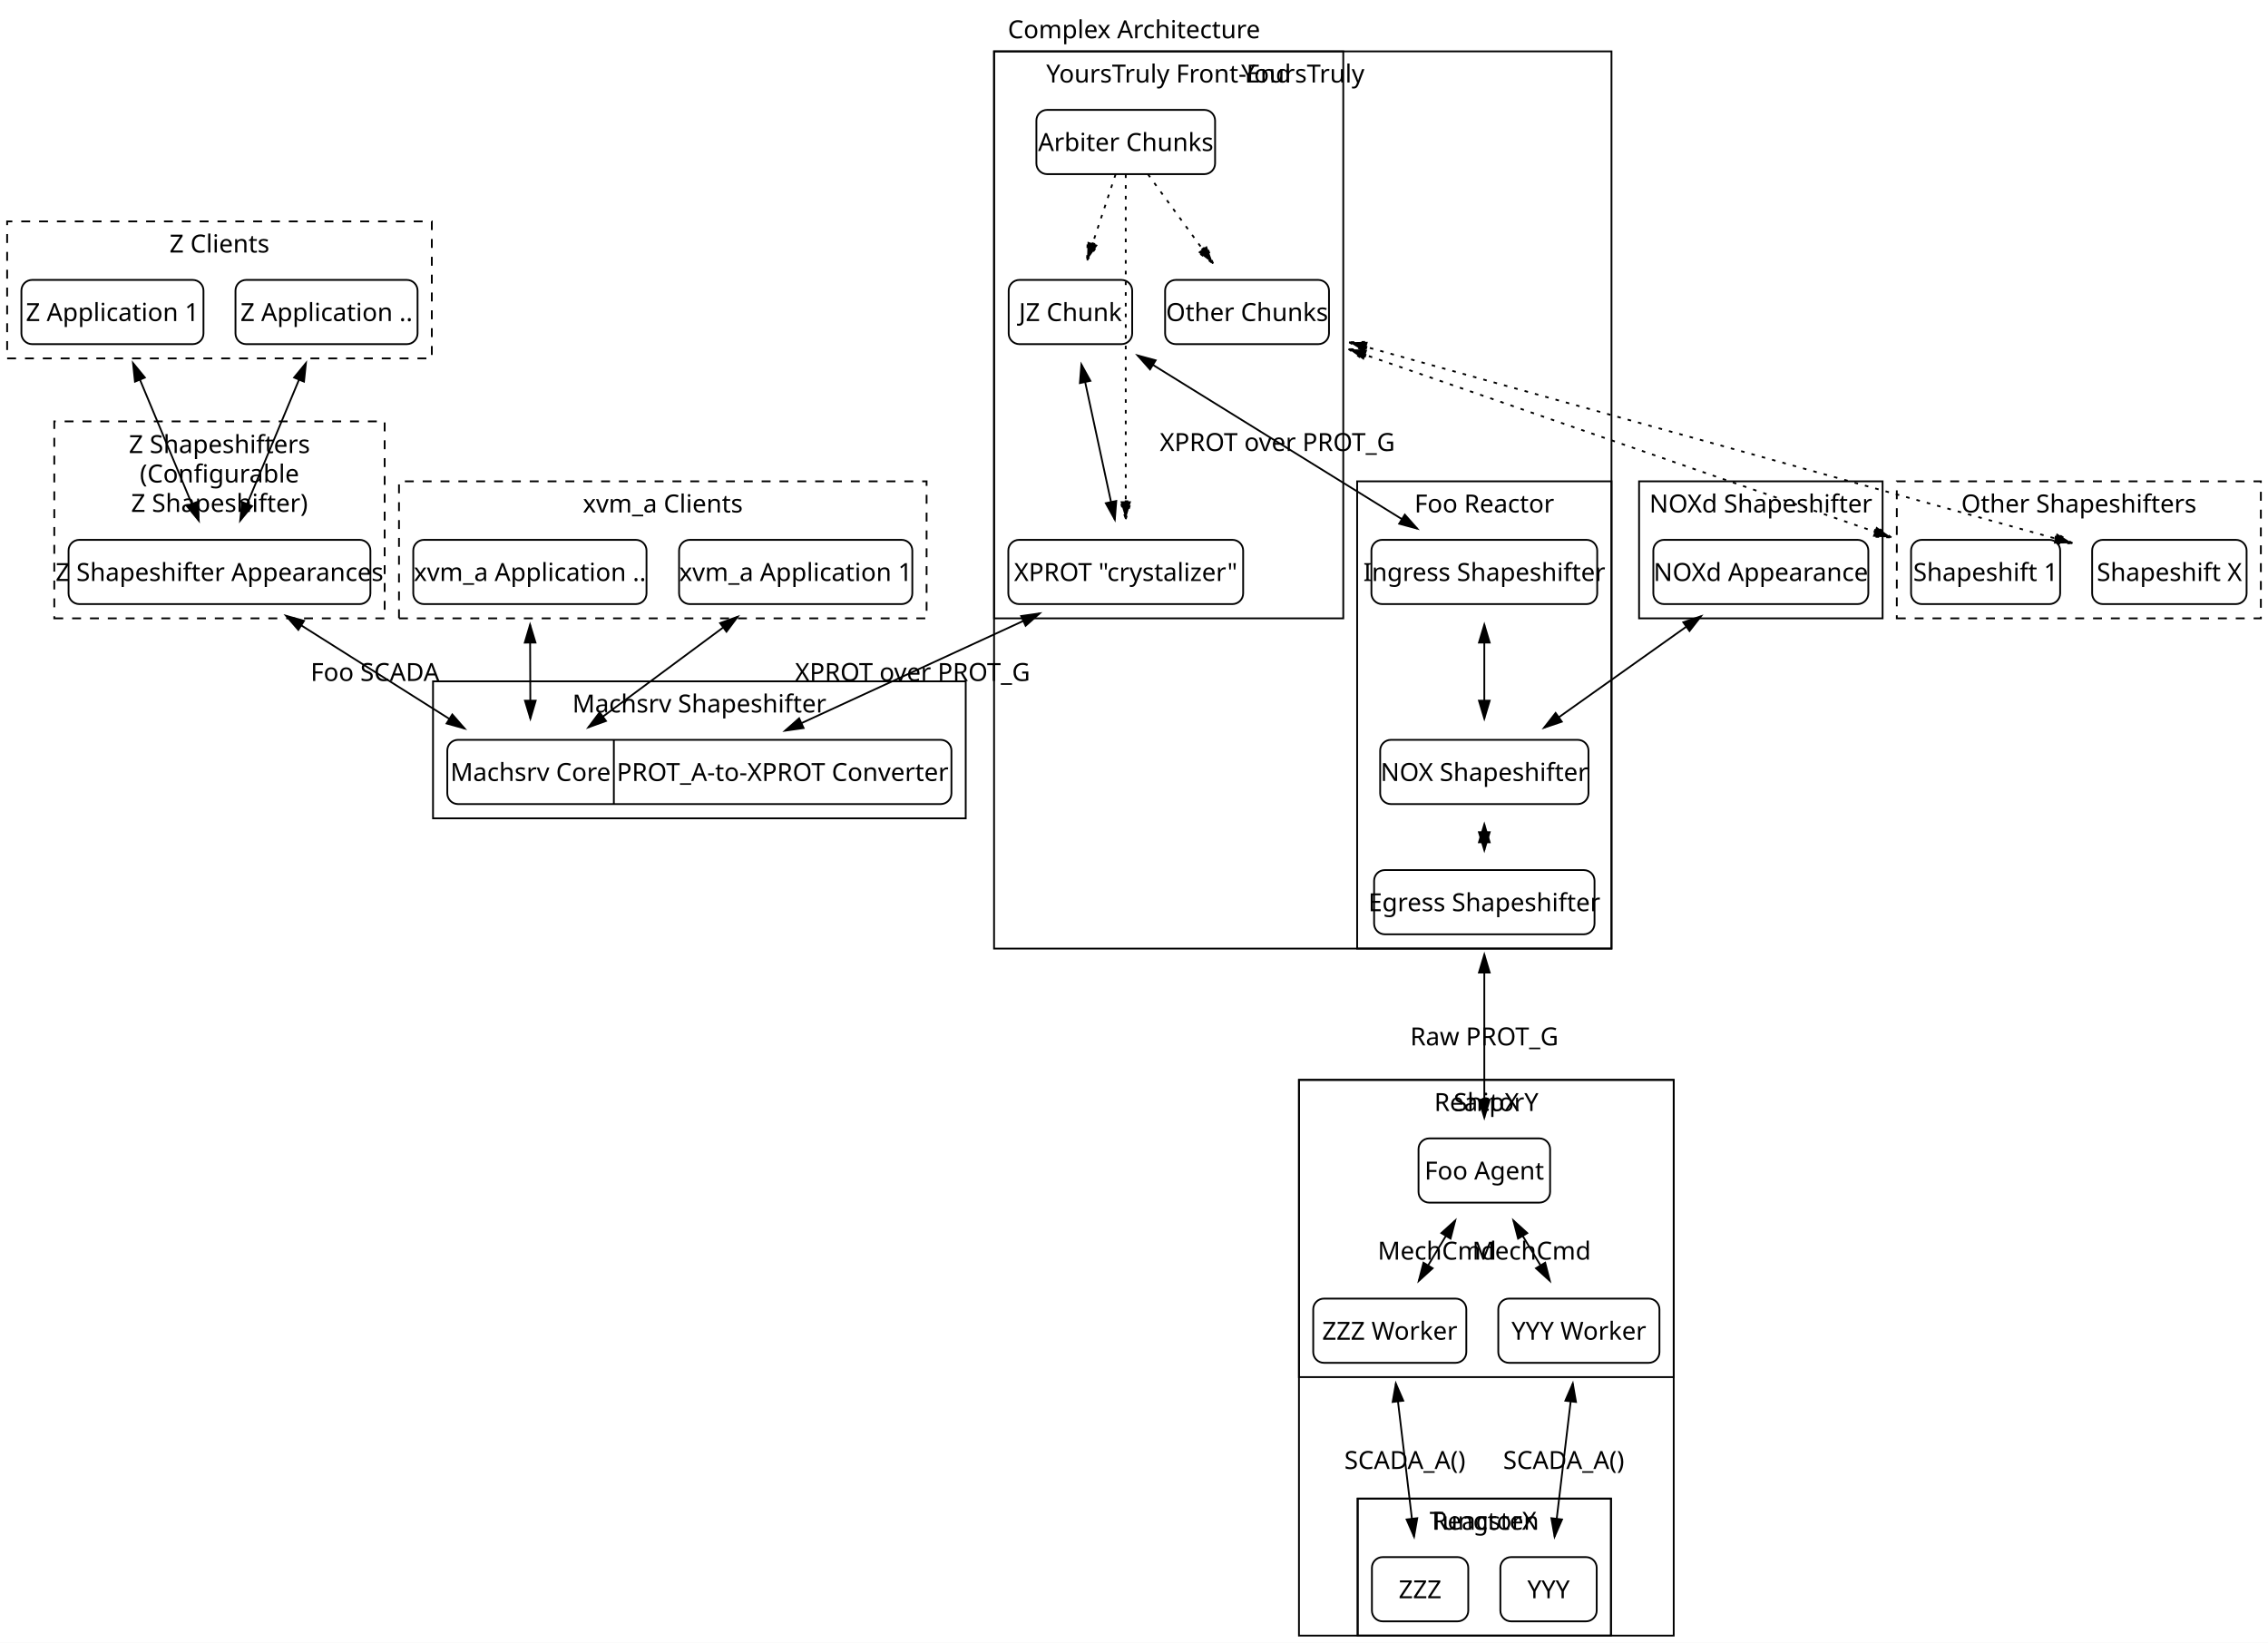
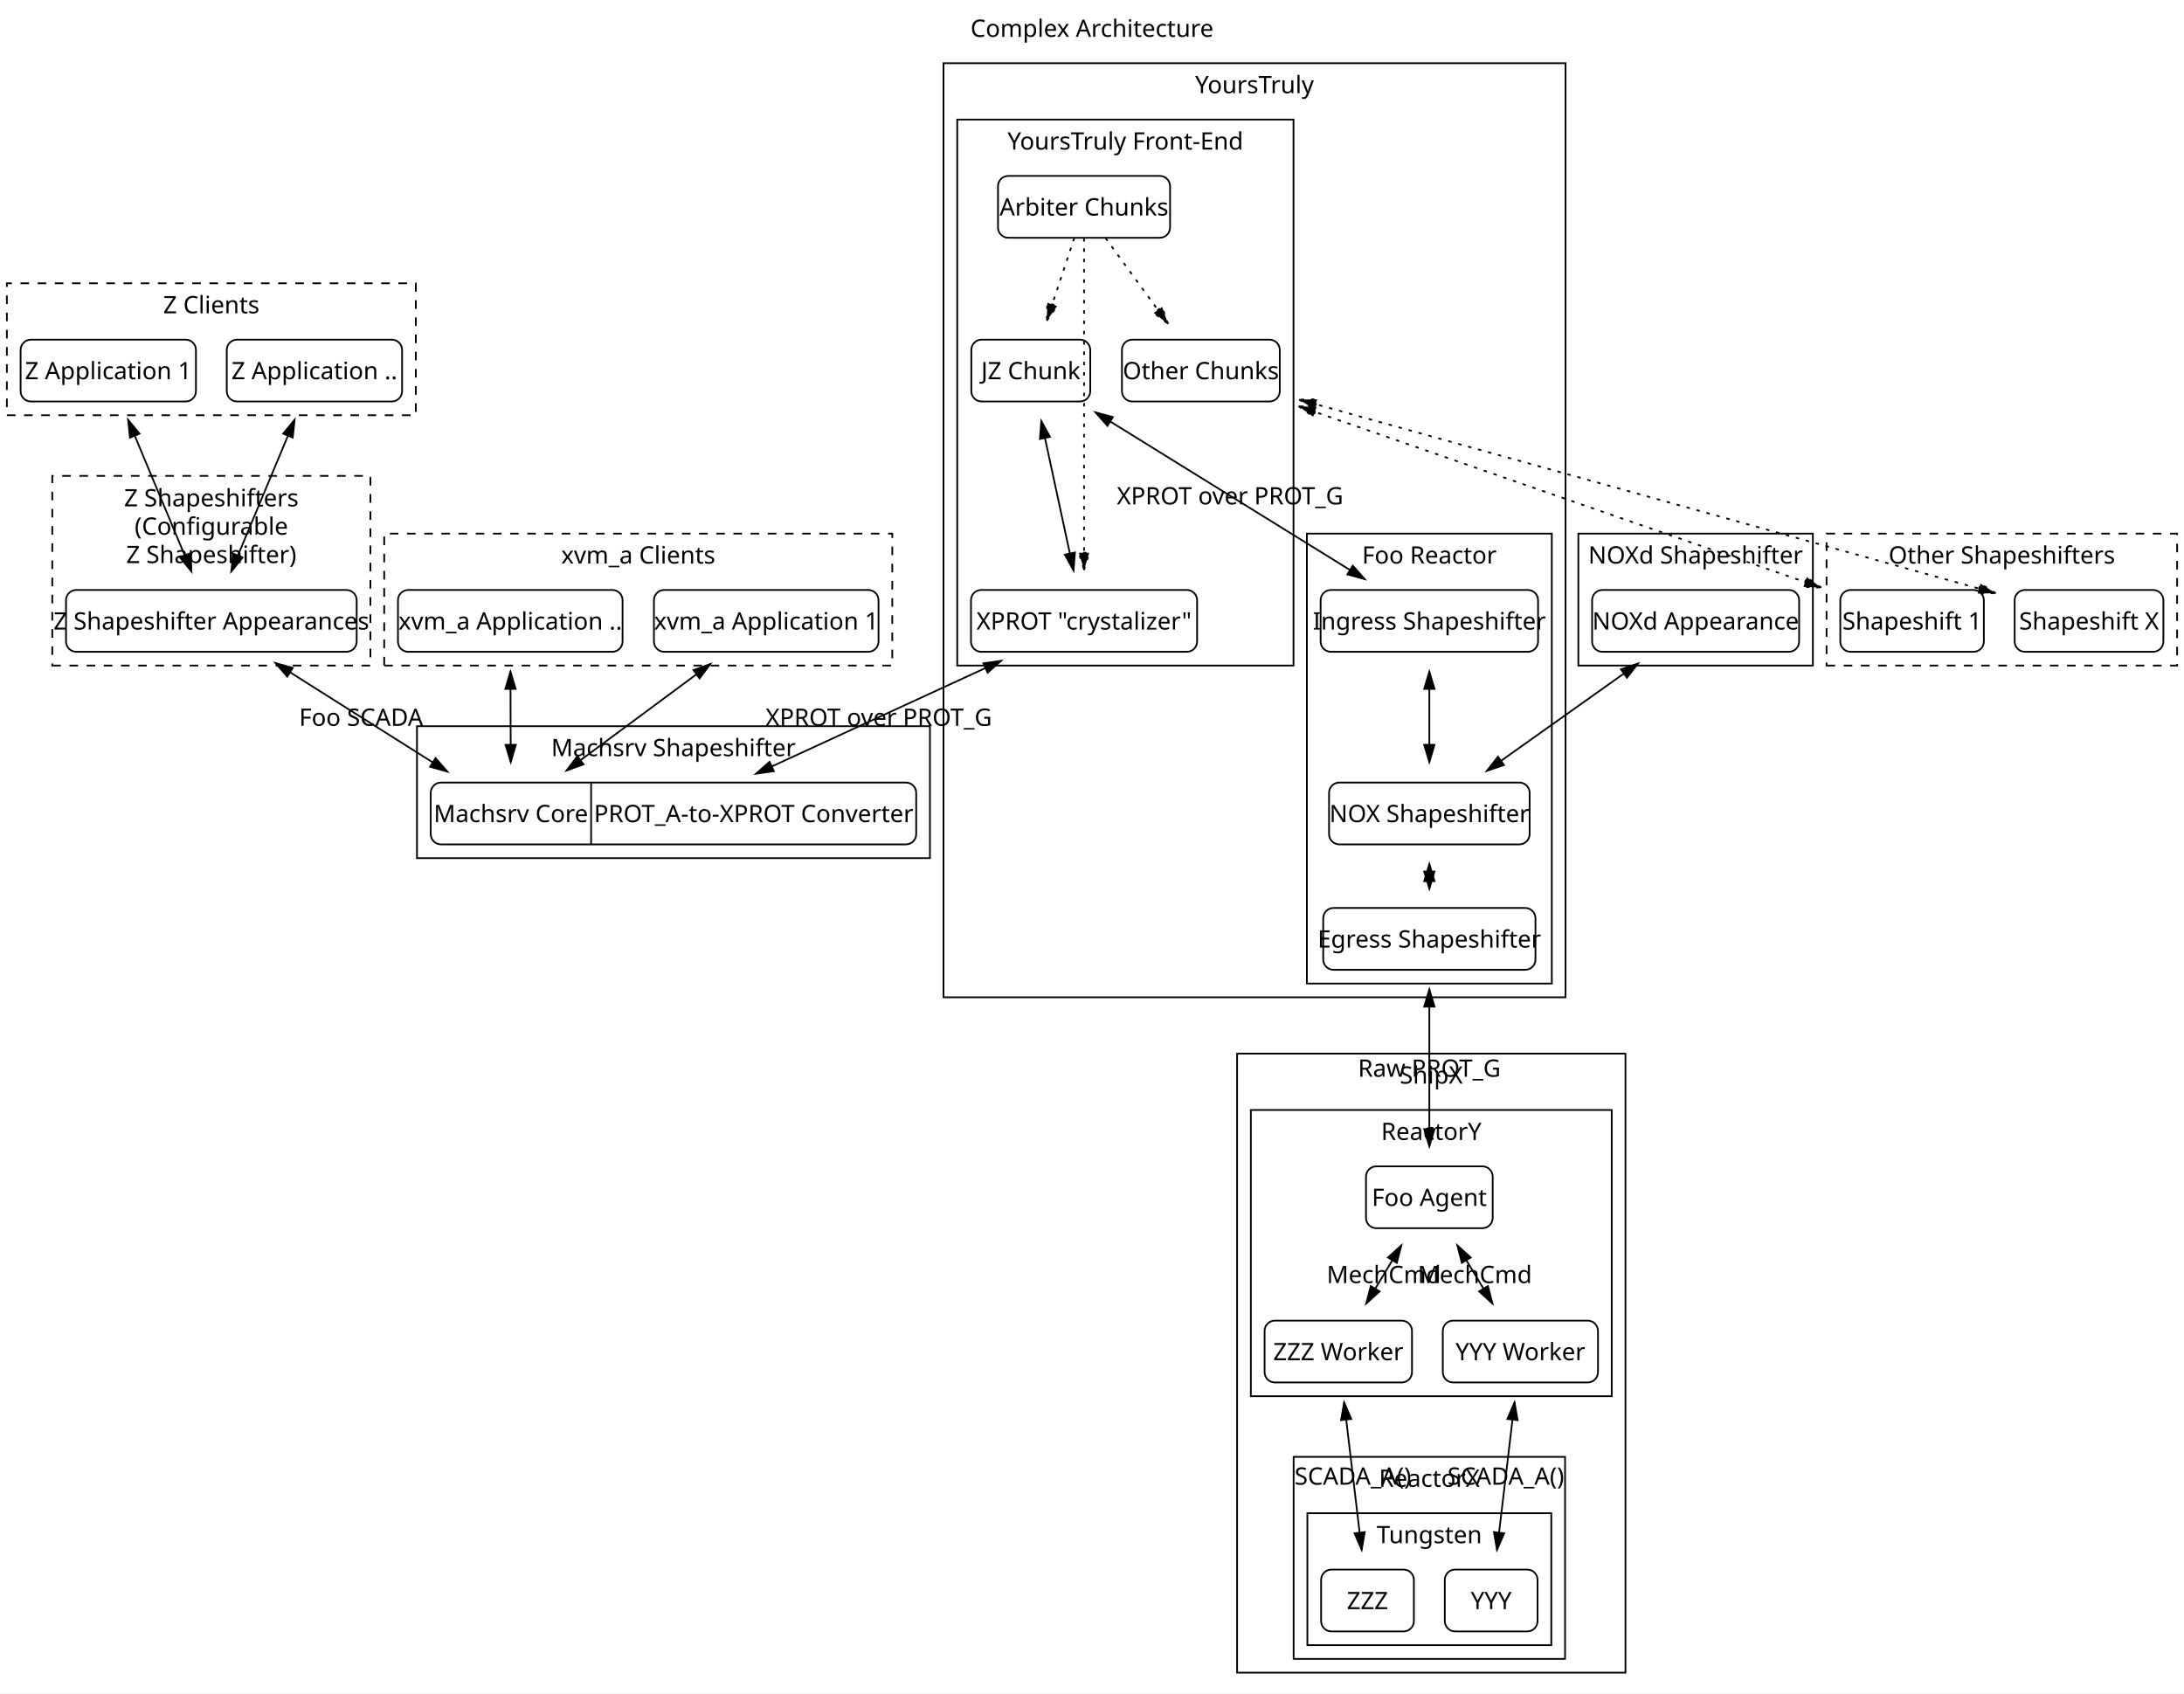
- <svg xmlns="http://www.w3.org/2000/svg" width="1271.317pt" height="920.8pt" viewBox="0 0 1271.317 920.8">
-   <rect x="0" y="0" width="1271.317" height="920.8" fill="white" />
-   <g transform="translate(0 920.8) scale(1 -1)">
-     <rect x="223.657" y="574.2" width="295.74" height="76.8" fill="none" stroke="black" stroke-dasharray="5,5" />
-     <text x="371.528" y="-633.55" transform="scale(1 -1)" text-anchor="middle" font-family="Times-Roman" font-size="14" fill="black">xvm_a Clients</text>
-     <rect x="4" y="719.9" width="238.055" height="76.8" fill="none" stroke="black" stroke-dasharray="5,5" />
-     <text x="123.028" y="-779.25" transform="scale(1 -1)" text-anchor="middle" font-family="Times-Roman" font-size="14" fill="black">Z Clients</text>
-     <rect x="30.43" y="574.2" width="185.196" height="110.4" fill="none" stroke="black" stroke-dasharray="5,5" />
-     <text x="123.028" y="-666.851" transform="scale(1 -1)" text-anchor="middle" font-family="Times-Roman" font-size="14" fill="black">Z Shapeshifters</text>
-     <text x="123.028" y="-650.35" transform="scale(1 -1)" text-anchor="middle" font-family="Times-Roman" font-size="14" fill="black">(Configurable</text>
-     <text x="123.028" y="-633.85" transform="scale(1 -1)" text-anchor="middle" font-family="Times-Roman" font-size="14" fill="black">Z Shapeshifter)</text>
-     <rect x="242.729" y="462.1" width="298.597" height="76.8" fill="none" stroke="black" />
-     <text x="392.028" y="-521.45" transform="scale(1 -1)" text-anchor="middle" font-family="Times-Roman" font-size="14" fill="black">Machsrv Shapeshifter</text>
-     <rect x="918.773" y="574.2" width="136.508" height="76.8" fill="none" stroke="black" />
-     <text x="987.028" y="-633.55" transform="scale(1 -1)" text-anchor="middle" font-family="Times-Roman" font-size="14" fill="black">NOXd Shapeshifter</text>
-     <rect x="557.216" y="389.1" width="346.096" height="502.9" fill="none" stroke="black" />
-     <text x="730.264" y="-874.55" transform="scale(1 -1)" text-anchor="middle" font-family="Times-Roman" font-size="14" fill="black">YoursTruly</text>
-     <rect x="760.743" y="389.1" width="142.569" height="261.9" fill="none" stroke="black" />
-     <text x="832.028" y="-633.55" transform="scale(1 -1)" text-anchor="middle" font-family="Times-Roman" font-size="14" fill="black">Foo Reactor</text>
-     <rect x="557.216" y="574.2" width="195.744" height="317.8" fill="none" stroke="black" />
-     <text x="655.088" y="-874.55" transform="scale(1 -1)" text-anchor="middle" font-family="Times-Roman" font-size="14" fill="black">YoursTruly Front-End</text>
-     <rect x="1063.247" y="574.2" width="204.07" height="76.8" fill="none" stroke="black" stroke-dasharray="5,5" />
-     <text x="1165.282" y="-633.55" transform="scale(1 -1)" text-anchor="middle" font-family="Times-Roman" font-size="14" fill="black">Other Shapeshifters</text>
-     <rect x="728.126" y="4" width="210.066" height="311.5" fill="none" stroke="black" />
-     <text x="833.159" y="-298.05" transform="scale(1 -1)" text-anchor="middle" font-family="Times-Roman" font-size="14" fill="black">ShipX</text>
-     <rect x="761.028" y="4" width="142" height="76.8" fill="none" stroke="black" />
-     <text x="832.028" y="-63.35" transform="scale(1 -1)" text-anchor="middle" font-family="Times-Roman" font-size="14" fill="black">ReactorX</text>
-     <rect x="761.028" y="4" width="142" height="76.8" fill="none" stroke="black" />
-     <text x="832.028" y="-63.35" transform="scale(1 -1)" text-anchor="middle" font-family="Times-Roman" font-size="14" fill="black">Tungsten</text>
-     <rect x="728.126" y="148.9" width="210.066" height="166.6" fill="none" stroke="black" />
-     <text x="833.159" y="-298.05" transform="scale(1 -1)" text-anchor="middle" font-family="Times-Roman" font-size="14" fill="black">ReactorY</text>
-     <path d="M 74.572 717.252 C 85.169 691.872 100.791 654.457 111.411 629.022" fill="none" stroke="black" />
-     <polygon points="111.411,629.022 110.326,639.406 104.79,637.094" fill="black" stroke="black" />
-     <polygon points="74.572,717.252 75.656,706.868 81.193,709.18" fill="black" stroke="black" />
-     <path d="M 171.484 717.252 C 160.886 691.872 145.264 654.457 134.644 629.022" fill="none" stroke="black" />
-     <polygon points="134.644,629.022 141.266,637.094 135.729,639.406" fill="black" stroke="black" />
-     <polygon points="171.484,717.252 164.862,709.18 170.399,706.868" fill="black" stroke="black" />
-     <path d="M 160.37 575.623 C 189.909 556.973 230.942 531.065 260.395 512.469" fill="none" stroke="black" />
-     <polygon points="260.395,512.469 253.541,520.345 250.338,515.271" fill="black" stroke="black" />
-     <polygon points="160.37,575.623 167.224,567.748 170.427,572.821" fill="black" stroke="black" />
-     <text x="210.218" y="-539.1" transform="scale(1 -1)" text-anchor="middle" font-family="Times-Roman" font-size="14" fill="black">Foo SCADA</text>
-     <path d="M 413.475 575.084 C 388.66 556.701 354.647 531.503 329.858 513.139" fill="none" stroke="black" />
-     <polygon points="329.858,513.139 339.679,516.681 336.107,521.503" fill="black" stroke="black" />
-     <polygon points="413.475,575.084 403.654,571.542 407.225,566.721" fill="black" stroke="black" />
-     <path d="M 297.127 570.608 C 297.182 554.442 297.252 534.281 297.308 518.055" fill="none" stroke="black" />
-     <polygon points="297.308,518.055 300.274,528.066 294.274,528.045" fill="black" stroke="black" />
-     <polygon points="297.127,570.608 294.161,560.598 300.161,560.619" fill="black" stroke="black" />
-     <path d="M 832.028 570.608 C 832.028 554.442 832.028 534.281 832.028 518.055" fill="none" stroke="black" />
-     <polygon points="832.028,518.055 835.028,528.055 829.028,528.055" fill="black" stroke="black" />
-     <polygon points="832.028,570.608 829.028,560.608 835.028,560.608" fill="black" stroke="black" />
-     <path d="M 832.028 458.677 C 832.028 453.944 832.028 449.035 832.028 444.308" fill="none" stroke="black" />
-     <polygon points="832.028,444.308 835.028,454.308 829.028,454.308" fill="black" stroke="black" />
-     <polygon points="832.028,458.677 829.028,448.677 835.028,448.677" fill="black" stroke="black" />
-     <path d="M 953.457 575.354 C 927.445 556.877 891.576 531.398 865.571 512.926" fill="none" stroke="black" />
-     <polygon points="865.571,512.926 875.461,516.272 871.986,521.163" fill="black" stroke="black" />
-     <polygon points="953.457,575.354 943.567,572.009 947.042,567.117" fill="black" stroke="black" />
-     <path d="M 631.028 823.012 C 631.028 782.372 631.028 680.022 631.028 629.839" fill="none" stroke="black" stroke-dasharray="2,4" />
-     <polygon points="631.028,629.839 634.028,639.839 628.028,639.839" fill="black" stroke="black" stroke-dasharray="2,4" />
-     <path d="M 625.342 823.087 C 620.869 809.626 614.544 790.589 609.335 774.913" fill="none" stroke="black" stroke-dasharray="2,4" />
-     <polygon points="609.335,774.913 615.335,783.457 609.642,785.349" fill="black" stroke="black" stroke-dasharray="2,4" />
-     <path d="M 643.5 823.087 C 653.692 809.103 668.269 789.102 679.93 773.103" fill="none" stroke="black" stroke-dasharray="2,4" />
-     <polygon points="679.93,773.103 676.465,782.951 671.616,779.417" fill="black" stroke="black" stroke-dasharray="2,4" />
-     <path d="M 637.72 721.553 C 680.896 694.811 751.222 651.251 794.379 624.52" fill="none" stroke="black" />
-     <polygon points="794.379,624.52 787.457,632.336 784.298,627.235" fill="black" stroke="black" />
-     <polygon points="637.72,721.553 644.642,713.737 647.801,718.838" fill="black" stroke="black" />
-     <text x="716.028" y="-668" transform="scale(1 -1)" text-anchor="middle" font-family="Times-Roman" font-size="14" fill="black">XPROT over PROT_G</text>
-     <path d="M 606.159 716.478 C 611.588 691.31 619.472 654.765 624.9 629.603" fill="none" stroke="black" />
-     <polygon points="624.9,629.603 625.724,640.011 619.859,638.745" fill="black" stroke="black" />
-     <polygon points="606.159,716.478 605.335,706.07 611.2,707.336" fill="black" stroke="black" />
-     <path d="M 582.734 576.952 C 541.197 557.818 481.594 530.36 440.116 511.253" fill="none" stroke="black" />
-     <polygon points="440.116,511.253 450.454,512.712 447.944,518.162" fill="black" stroke="black" />
-     <polygon points="582.734,576.952 572.396,575.493 574.906,570.044" fill="black" stroke="black" />
-     <text x="511.528" y="-539.1" transform="scale(1 -1)" text-anchor="middle" font-family="Times-Roman" font-size="14" fill="black">XPROT over PROT_G</text>
-     <path d="M 755.959 725.139 C 836.369 697.229 982.092 646.648 1060.205 619.535" fill="none" stroke="black" stroke-dasharray="2,4" />
-     <polygon points="1060.205,619.535 1051.741,625.648 1049.774,619.98" fill="black" stroke="black" stroke-dasharray="2,4" />
-     <polygon points="755.959,725.139 764.423,719.026 766.39,724.694" fill="black" stroke="black" stroke-dasharray="2,4" />
-     <path d="M 756.298 728.982 C 856.742 701.063 1063.321 643.645 1161.67 616.309" fill="none" stroke="black" stroke-dasharray="2,4" />
-     <polygon points="1161.67,616.309 1152.839,621.877 1151.232,616.096" fill="black" stroke="black" stroke-dasharray="2,4" />
-     <polygon points="756.298,728.982 765.13,723.413 766.736,729.194" fill="black" stroke="black" stroke-dasharray="2,4" />
-     <path d="M 815.693 236.64 C 809.22 225.917 801.793 213.613 795.324 202.896" fill="none" stroke="black" />
-     <polygon points="795.324,202.896 803.06,209.907 797.923,213.008" fill="black" stroke="black" />
-     <polygon points="815.693,236.64 807.957,229.629 813.094,226.529" fill="black" stroke="black" />
-     <text x="805.528" y="-214.75" transform="scale(1 -1)" text-anchor="middle" font-family="Times-Roman" font-size="14" fill="black">MechCmd</text>
-     <path d="M 848.362 236.64 C 854.835 225.917 862.262 213.613 868.732 202.896" fill="none" stroke="black" />
-     <polygon points="868.732,202.896 866.132,213.008 860.995,209.907" fill="black" stroke="black" />
-     <polygon points="848.362,236.64 850.962,226.529 856.098,229.629" fill="black" stroke="black" />
-     <text x="858.528" y="-214.75" transform="scale(1 -1)" text-anchor="middle" font-family="Times-Roman" font-size="14" fill="black">MechCmd</text>
-     <path d="M 782.436 145.249 C 785.401 120.33 789.673 84.414 792.634 59.531" fill="none" stroke="black" />
-     <polygon points="792.634,59.531 794.431,69.815 788.473,69.106" fill="black" stroke="black" />
-     <polygon points="782.436,145.249 780.638,134.965 786.596,135.673" fill="black" stroke="black" />
-     <text x="787.528" y="-97.4" transform="scale(1 -1)" text-anchor="middle" font-family="Times-Roman" font-size="14" fill="black">SCADA_A()</text>
-     <path d="M 881.619 145.249 C 878.655 120.33 874.382 84.414 871.422 59.531" fill="none" stroke="black" />
-     <polygon points="871.422,59.531 875.582,69.106 869.624,69.815" fill="black" stroke="black" />
-     <polygon points="881.619,145.249 877.459,135.673 883.417,134.965" fill="black" stroke="black" />
-     <text x="876.528" y="-97.4" transform="scale(1 -1)" text-anchor="middle" font-family="Times-Roman" font-size="14" fill="black">SCADA_A()</text>
-     <path d="M 832.028 385.663 C 832.028 359.429 832.028 320.673 832.028 294.366" fill="none" stroke="black" />
-     <polygon points="832.028,294.366 835.028,304.366 829.028,304.366" fill="black" stroke="black" />
-     <polygon points="832.028,385.663 829.028,375.663 835.028,375.663" fill="black" stroke="black" />
-     <text x="832.028" y="-334.85" transform="scale(1 -1)" text-anchor="middle" font-family="Times-Roman" font-size="14" fill="black">Raw PROT_G</text>
-     <rect x="231.657" y="582.2" width="130.74" height="36" rx="6" ry="6" fill="none" stroke="black" />
-     <text x="297.028" y="-595.15" transform="scale(1 -1)" text-anchor="middle" font-family="Times-Roman" font-size="14" fill="black">xvm_a Application ..</text>
-     <rect x="380.657" y="582.2" width="130.74" height="36" rx="6" ry="6" fill="none" stroke="black" />
-     <text x="446.028" y="-595.15" transform="scale(1 -1)" text-anchor="middle" font-family="Times-Roman" font-size="14" fill="black">xvm_a Application 1</text>
-     <rect x="132" y="727.9" width="102.055" height="36" rx="6" ry="6" fill="none" stroke="black" />
-     <text x="183.028" y="-740.85" transform="scale(1 -1)" text-anchor="middle" font-family="Times-Roman" font-size="14" fill="black">Z Application ..</text>
-     <rect x="12" y="727.9" width="102.055" height="36" rx="6" ry="6" fill="none" stroke="black" />
-     <text x="63.028" y="-740.85" transform="scale(1 -1)" text-anchor="middle" font-family="Times-Roman" font-size="14" fill="black">Z Application 1</text>
-     <rect x="38.43" y="582.2" width="169.196" height="36" rx="6" ry="6" fill="none" stroke="black" />
-     <text x="123.028" y="-595.15" transform="scale(1 -1)" text-anchor="middle" font-family="Times-Roman" font-size="14" fill="black">Z Shapeshifter Appearances</text>
-     <rect x="250.729" y="470.1" width="282.597" height="36" rx="6" ry="6" fill="none" stroke="black" />
-     <line x1="344.088" y1="470.1" x2="344.088" y2="506.1" stroke="black" />
-     <text x="297.408" y="-483.05" transform="scale(1 -1)" text-anchor="middle" font-family="Times-Roman" font-size="14" fill="black">Machsrv Core</text>
-     <text x="438.707" y="-483.05" transform="scale(1 -1)" text-anchor="middle" font-family="Times-Roman" font-size="14" fill="black">PROT_A-to-XPROT Converter</text>
-     <rect x="926.773" y="582.2" width="120.508" height="36" rx="6" ry="6" fill="none" stroke="black" />
-     <text x="987.028" y="-595.15" transform="scale(1 -1)" text-anchor="middle" font-family="Times-Roman" font-size="14" fill="black">NOXd Appearance</text>
-     <rect x="768.743" y="582.2" width="126.569" height="36" rx="6" ry="6" fill="none" stroke="black" />
-     <text x="832.028" y="-595.15" transform="scale(1 -1)" text-anchor="middle" font-family="Times-Roman" font-size="14" fill="black">Ingress Shapeshifter</text>
-     <rect x="773.649" y="470.1" width="116.758" height="36" rx="6" ry="6" fill="none" stroke="black" />
-     <text x="832.028" y="-483.05" transform="scale(1 -1)" text-anchor="middle" font-family="Times-Roman" font-size="14" fill="black">NOX Shapeshifter</text>
-     <rect x="770.252" y="397.1" width="123.552" height="36" rx="6" ry="6" fill="none" stroke="black" />
-     <text x="832.028" y="-410.05" transform="scale(1 -1)" text-anchor="middle" font-family="Times-Roman" font-size="14" fill="black">Egress Shapeshifter</text>
-     <rect x="653.096" y="727.9" width="91.864" height="36" rx="6" ry="6" fill="none" stroke="black" />
-     <text x="699.028" y="-740.85" transform="scale(1 -1)" text-anchor="middle" font-family="Times-Roman" font-size="14" fill="black">Other Chunks</text>
-     <rect x="565.216" y="582.2" width="131.624" height="36" rx="6" ry="6" fill="none" stroke="black" />
-     <text x="631.028" y="-595.15" transform="scale(1 -1)" text-anchor="middle" font-family="Times-Roman" font-size="14" fill="black">XPROT "crystalizer"</text>
-     <rect x="565.415" y="727.9" width="69.226" height="36" rx="6" ry="6" fill="none" stroke="black" />
-     <text x="600.028" y="-740.85" transform="scale(1 -1)" text-anchor="middle" font-family="Times-Roman" font-size="14" fill="black">JZ Chunk</text>
-     <rect x="580.944" y="823.2" width="100.167" height="36" rx="6" ry="6" fill="none" stroke="black" />
-     <text x="631.028" y="-836.15" transform="scale(1 -1)" text-anchor="middle" font-family="Times-Roman" font-size="14" fill="black">Arbiter Chunks</text>
-     <rect x="1172.739" y="582.2" width="86.578" height="36" rx="6" ry="6" fill="none" stroke="black" />
-     <text x="1216.028" y="-595.15" transform="scale(1 -1)" text-anchor="middle" font-family="Times-Roman" font-size="14" fill="black">Shapeshift X</text>
-     <rect x="1071.247" y="582.2" width="83.562" height="36" rx="6" ry="6" fill="none" stroke="black" />
-     <text x="1113.028" y="-595.15" transform="scale(1 -1)" text-anchor="middle" font-family="Times-Roman" font-size="14" fill="black">Shapeshift 1</text>
-     <rect x="769.028" y="12" width="54" height="36" rx="6" ry="6" fill="none" stroke="black" />
-     <text x="796.028" y="-24.95" transform="scale(1 -1)" text-anchor="middle" font-family="Times-Roman" font-size="14" fill="black">ZZZ</text>
-     <rect x="841.028" y="12" width="54" height="36" rx="6" ry="6" fill="none" stroke="black" />
-     <text x="868.028" y="-24.95" transform="scale(1 -1)" text-anchor="middle" font-family="Times-Roman" font-size="14" fill="black">YYY</text>
-     <rect x="736.126" y="156.9" width="85.804" height="36" rx="6" ry="6" fill="none" stroke="black" />
-     <text x="779.028" y="-169.85" transform="scale(1 -1)" text-anchor="middle" font-family="Times-Roman" font-size="14" fill="black">ZZZ Worker</text>
-     <rect x="839.863" y="156.9" width="90.329" height="36" rx="6" ry="6" fill="none" stroke="black" />
-     <text x="885.028" y="-169.85" transform="scale(1 -1)" text-anchor="middle" font-family="Times-Roman" font-size="14" fill="black">YYY Worker</text>
-     <rect x="795.152" y="246.7" width="73.751" height="36" rx="6" ry="6" fill="none" stroke="black" />
-     <text x="832.028" y="-259.65" transform="scale(1 -1)" text-anchor="middle" font-family="Times-Roman" font-size="14" fill="black">Foo Agent</text>
-     <text x="635.658" y="-899.35" transform="scale(1 -1)" text-anchor="middle" font-family="Times-Roman" font-size="14" fill="black">Complex Architecture</text>
+ <svg xmlns="http://www.w3.org/2000/svg" width="1271.317pt" height="985.6pt" viewBox="0 0 1271.317 985.6">
+   <rect x="0" y="0" width="1271.317" height="985.6" fill="white" />
+   <g transform="translate(0 985.6) scale(1 -1)">
+     <rect x="223.657" y="598.2" width="295.74" height="76.8" fill="none" stroke="black" stroke-dasharray="5,5" />
+     <text x="371.528" y="-657.55" transform="scale(1 -1)" text-anchor="middle" font-family="Times-Roman" font-size="14" fill="black">xvm_a Clients</text>
+     <rect x="4" y="743.9" width="238.055" height="76.8" fill="none" stroke="black" stroke-dasharray="5,5" />
+     <text x="123.028" y="-803.25" transform="scale(1 -1)" text-anchor="middle" font-family="Times-Roman" font-size="14" fill="black">Z Clients</text>
+     <rect x="30.43" y="598.2" width="185.196" height="110.4" fill="none" stroke="black" stroke-dasharray="5,5" />
+     <text x="123.028" y="-690.851" transform="scale(1 -1)" text-anchor="middle" font-family="Times-Roman" font-size="14" fill="black">Z Shapeshifters</text>
+     <text x="123.028" y="-674.35" transform="scale(1 -1)" text-anchor="middle" font-family="Times-Roman" font-size="14" fill="black">(Configurable</text>
+     <text x="123.028" y="-657.85" transform="scale(1 -1)" text-anchor="middle" font-family="Times-Roman" font-size="14" fill="black">Z Shapeshifter)</text>
+     <rect x="242.729" y="486.1" width="298.597" height="76.8" fill="none" stroke="black" />
+     <text x="392.028" y="-545.45" transform="scale(1 -1)" text-anchor="middle" font-family="Times-Roman" font-size="14" fill="black">Machsrv Shapeshifter</text>
+     <rect x="918.773" y="598.2" width="136.508" height="76.8" fill="none" stroke="black" />
+     <text x="987.028" y="-657.55" transform="scale(1 -1)" text-anchor="middle" font-family="Times-Roman" font-size="14" fill="black">NOXd Shapeshifter</text>
+     <rect x="549.216" y="405.1" width="362.096" height="543.7" fill="none" stroke="black" />
+     <text x="730.264" y="-931.35" transform="scale(1 -1)" text-anchor="middle" font-family="Times-Roman" font-size="14" fill="black">YoursTruly</text>
+     <rect x="760.743" y="413.1" width="142.569" height="261.9" fill="none" stroke="black" />
+     <text x="832.028" y="-657.55" transform="scale(1 -1)" text-anchor="middle" font-family="Times-Roman" font-size="14" fill="black">Foo Reactor</text>
+     <rect x="557.216" y="598.2" width="195.744" height="317.8" fill="none" stroke="black" />
+     <text x="655.088" y="-898.55" transform="scale(1 -1)" text-anchor="middle" font-family="Times-Roman" font-size="14" fill="black">YoursTruly Front-End</text>
+     <rect x="1063.247" y="598.2" width="204.07" height="76.8" fill="none" stroke="black" stroke-dasharray="5,5" />
+     <text x="1165.282" y="-657.55" transform="scale(1 -1)" text-anchor="middle" font-family="Times-Roman" font-size="14" fill="black">Other Shapeshifters</text>
+     <rect x="720.126" y="12" width="226.066" height="360.3" fill="none" stroke="black" />
+     <text x="833.159" y="-354.85" transform="scale(1 -1)" text-anchor="middle" font-family="Times-Roman" font-size="14" fill="black">ShipX</text>
+     <rect x="753.028" y="20" width="158" height="117.6" fill="none" stroke="black" />
+     <text x="832.028" y="-120.15" transform="scale(1 -1)" text-anchor="middle" font-family="Times-Roman" font-size="14" fill="black">ReactorX</text>
+     <rect x="761.028" y="28" width="142" height="76.8" fill="none" stroke="black" />
+     <text x="832.028" y="-87.35" transform="scale(1 -1)" text-anchor="middle" font-family="Times-Roman" font-size="14" fill="black">Tungsten</text>
+     <rect x="728.126" y="172.9" width="210.066" height="166.6" fill="none" stroke="black" />
+     <text x="833.159" y="-322.05" transform="scale(1 -1)" text-anchor="middle" font-family="Times-Roman" font-size="14" fill="black">ReactorY</text>
+     <path d="M 74.572 741.252 C 85.169 715.872 100.791 678.457 111.411 653.022" fill="none" stroke="black" />
+     <polygon points="111.411,653.022 110.326,663.406 104.79,661.094" fill="black" stroke="black" />
+     <polygon points="74.572,741.252 75.656,730.868 81.193,733.18" fill="black" stroke="black" />
+     <path d="M 171.484 741.252 C 160.886 715.872 145.264 678.457 134.644 653.022" fill="none" stroke="black" />
+     <polygon points="134.644,653.022 141.266,661.094 135.729,663.406" fill="black" stroke="black" />
+     <polygon points="171.484,741.252 164.862,733.18 170.399,730.868" fill="black" stroke="black" />
+     <path d="M 160.37 599.623 C 189.909 580.973 230.942 555.065 260.395 536.469" fill="none" stroke="black" />
+     <polygon points="260.395,536.469 253.541,544.345 250.338,539.271" fill="black" stroke="black" />
+     <polygon points="160.37,599.623 167.224,591.748 170.427,596.821" fill="black" stroke="black" />
+     <text x="210.218" y="-563.1" transform="scale(1 -1)" text-anchor="middle" font-family="Times-Roman" font-size="14" fill="black">Foo SCADA</text>
+     <path d="M 413.475 599.084 C 388.66 580.701 354.647 555.503 329.858 537.139" fill="none" stroke="black" />
+     <polygon points="329.858,537.139 339.679,540.681 336.107,545.503" fill="black" stroke="black" />
+     <polygon points="413.475,599.084 403.654,595.542 407.225,590.721" fill="black" stroke="black" />
+     <path d="M 297.127 594.608 C 297.182 578.442 297.252 558.281 297.308 542.055" fill="none" stroke="black" />
+     <polygon points="297.308,542.055 300.274,552.066 294.274,552.045" fill="black" stroke="black" />
+     <polygon points="297.127,594.608 294.161,584.598 300.161,584.619" fill="black" stroke="black" />
+     <path d="M 832.028 594.608 C 832.028 578.442 832.028 558.281 832.028 542.055" fill="none" stroke="black" />
+     <polygon points="832.028,542.055 835.028,552.055 829.028,552.055" fill="black" stroke="black" />
+     <polygon points="832.028,594.608 829.028,584.608 835.028,584.608" fill="black" stroke="black" />
+     <path d="M 832.028 482.677 C 832.028 477.944 832.028 473.035 832.028 468.308" fill="none" stroke="black" />
+     <polygon points="832.028,468.308 835.028,478.308 829.028,478.308" fill="black" stroke="black" />
+     <polygon points="832.028,482.677 829.028,472.677 835.028,472.677" fill="black" stroke="black" />
+     <path d="M 953.457 599.354 C 927.445 580.877 891.576 555.398 865.571 536.926" fill="none" stroke="black" />
+     <polygon points="865.571,536.926 875.461,540.272 871.986,545.163" fill="black" stroke="black" />
+     <polygon points="953.457,599.354 943.567,596.009 947.042,591.117" fill="black" stroke="black" />
+     <path d="M 631.028 847.012 C 631.028 806.372 631.028 704.022 631.028 653.839" fill="none" stroke="black" stroke-dasharray="2,4" />
+     <polygon points="631.028,653.839 634.028,663.839 628.028,663.839" fill="black" stroke="black" stroke-dasharray="2,4" />
+     <path d="M 625.342 847.087 C 620.869 833.626 614.544 814.589 609.335 798.913" fill="none" stroke="black" stroke-dasharray="2,4" />
+     <polygon points="609.335,798.913 615.335,807.457 609.642,809.349" fill="black" stroke="black" stroke-dasharray="2,4" />
+     <path d="M 643.5 847.087 C 653.692 833.103 668.269 813.102 679.93 797.103" fill="none" stroke="black" stroke-dasharray="2,4" />
+     <polygon points="679.93,797.103 676.465,806.951 671.616,803.417" fill="black" stroke="black" stroke-dasharray="2,4" />
+     <path d="M 637.72 745.553 C 680.896 718.811 751.222 675.251 794.379 648.52" fill="none" stroke="black" />
+     <polygon points="794.379,648.52 787.457,656.336 784.298,651.235" fill="black" stroke="black" />
+     <polygon points="637.72,745.553 644.642,737.737 647.801,742.838" fill="black" stroke="black" />
+     <text x="716.028" y="-692" transform="scale(1 -1)" text-anchor="middle" font-family="Times-Roman" font-size="14" fill="black">XPROT over PROT_G</text>
+     <path d="M 606.159 740.478 C 611.588 715.31 619.472 678.765 624.9 653.603" fill="none" stroke="black" />
+     <polygon points="624.9,653.603 625.724,664.011 619.859,662.745" fill="black" stroke="black" />
+     <polygon points="606.159,740.478 605.335,730.07 611.2,731.336" fill="black" stroke="black" />
+     <path d="M 582.734 600.952 C 541.197 581.818 481.594 554.36 440.116 535.253" fill="none" stroke="black" />
+     <polygon points="440.116,535.253 450.454,536.712 447.944,542.162" fill="black" stroke="black" />
+     <polygon points="582.734,600.952 572.396,599.493 574.906,594.044" fill="black" stroke="black" />
+     <text x="511.528" y="-563.1" transform="scale(1 -1)" text-anchor="middle" font-family="Times-Roman" font-size="14" fill="black">XPROT over PROT_G</text>
+     <path d="M 755.959 749.139 C 836.369 721.229 982.092 670.648 1060.205 643.535" fill="none" stroke="black" stroke-dasharray="2,4" />
+     <polygon points="1060.205,643.535 1051.741,649.648 1049.774,643.98" fill="black" stroke="black" stroke-dasharray="2,4" />
+     <polygon points="755.959,749.139 764.423,743.026 766.39,748.694" fill="black" stroke="black" stroke-dasharray="2,4" />
+     <path d="M 756.298 752.982 C 856.742 725.063 1063.321 667.645 1161.67 640.309" fill="none" stroke="black" stroke-dasharray="2,4" />
+     <polygon points="1161.67,640.309 1152.839,645.877 1151.232,640.096" fill="black" stroke="black" stroke-dasharray="2,4" />
+     <polygon points="756.298,752.982 765.13,747.413 766.736,753.194" fill="black" stroke="black" stroke-dasharray="2,4" />
+     <path d="M 815.693 260.64 C 809.22 249.917 801.793 237.613 795.324 226.896" fill="none" stroke="black" />
+     <polygon points="795.324,226.896 803.06,233.907 797.923,237.008" fill="black" stroke="black" />
+     <polygon points="815.693,260.64 807.957,253.629 813.094,250.529" fill="black" stroke="black" />
+     <text x="805.528" y="-238.75" transform="scale(1 -1)" text-anchor="middle" font-family="Times-Roman" font-size="14" fill="black">MechCmd</text>
+     <path d="M 848.362 260.64 C 854.835 249.917 862.262 237.613 868.732 226.896" fill="none" stroke="black" />
+     <polygon points="868.732,226.896 866.132,237.008 860.995,233.907" fill="black" stroke="black" />
+     <polygon points="848.362,260.64 850.962,250.529 856.098,253.629" fill="black" stroke="black" />
+     <text x="858.528" y="-238.75" transform="scale(1 -1)" text-anchor="middle" font-family="Times-Roman" font-size="14" fill="black">MechCmd</text>
+     <path d="M 782.436 169.249 C 785.401 144.33 789.673 108.414 792.634 83.531" fill="none" stroke="black" />
+     <polygon points="792.634,83.531 794.431,93.815 788.473,93.106" fill="black" stroke="black" />
+     <polygon points="782.436,169.249 780.638,158.965 786.596,159.673" fill="black" stroke="black" />
+     <text x="787.528" y="-121.4" transform="scale(1 -1)" text-anchor="middle" font-family="Times-Roman" font-size="14" fill="black">SCADA_A()</text>
+     <path d="M 881.619 169.249 C 878.655 144.33 874.382 108.414 871.422 83.531" fill="none" stroke="black" />
+     <polygon points="871.422,83.531 875.582,93.106 869.624,93.815" fill="black" stroke="black" />
+     <polygon points="881.619,169.249 877.459,159.673 883.417,158.965" fill="black" stroke="black" />
+     <text x="876.528" y="-121.4" transform="scale(1 -1)" text-anchor="middle" font-family="Times-Roman" font-size="14" fill="black">SCADA_A()</text>
+     <path d="M 832.028 409.663 C 832.028 383.429 832.028 344.673 832.028 318.366" fill="none" stroke="black" />
+     <polygon points="832.028,318.366 835.028,328.366 829.028,328.366" fill="black" stroke="black" />
+     <polygon points="832.028,409.663 829.028,399.663 835.028,399.663" fill="black" stroke="black" />
+     <text x="832.028" y="-358.85" transform="scale(1 -1)" text-anchor="middle" font-family="Times-Roman" font-size="14" fill="black">Raw PROT_G</text>
+     <rect x="231.657" y="606.2" width="130.74" height="36" rx="6" ry="6" fill="none" stroke="black" />
+     <text x="297.028" y="-619.15" transform="scale(1 -1)" text-anchor="middle" font-family="Times-Roman" font-size="14" fill="black">xvm_a Application ..</text>
+     <rect x="380.657" y="606.2" width="130.74" height="36" rx="6" ry="6" fill="none" stroke="black" />
+     <text x="446.028" y="-619.15" transform="scale(1 -1)" text-anchor="middle" font-family="Times-Roman" font-size="14" fill="black">xvm_a Application 1</text>
+     <rect x="132" y="751.9" width="102.055" height="36" rx="6" ry="6" fill="none" stroke="black" />
+     <text x="183.028" y="-764.85" transform="scale(1 -1)" text-anchor="middle" font-family="Times-Roman" font-size="14" fill="black">Z Application ..</text>
+     <rect x="12" y="751.9" width="102.055" height="36" rx="6" ry="6" fill="none" stroke="black" />
+     <text x="63.028" y="-764.85" transform="scale(1 -1)" text-anchor="middle" font-family="Times-Roman" font-size="14" fill="black">Z Application 1</text>
+     <rect x="38.43" y="606.2" width="169.196" height="36" rx="6" ry="6" fill="none" stroke="black" />
+     <text x="123.028" y="-619.15" transform="scale(1 -1)" text-anchor="middle" font-family="Times-Roman" font-size="14" fill="black">Z Shapeshifter Appearances</text>
+     <rect x="250.729" y="494.1" width="282.597" height="36" rx="6" ry="6" fill="none" stroke="black" />
+     <line x1="344.088" y1="494.1" x2="344.088" y2="530.1" stroke="black" />
+     <text x="297.408" y="-507.05" transform="scale(1 -1)" text-anchor="middle" font-family="Times-Roman" font-size="14" fill="black">Machsrv Core</text>
+     <text x="438.707" y="-507.05" transform="scale(1 -1)" text-anchor="middle" font-family="Times-Roman" font-size="14" fill="black">PROT_A-to-XPROT Converter</text>
+     <rect x="926.773" y="606.2" width="120.508" height="36" rx="6" ry="6" fill="none" stroke="black" />
+     <text x="987.028" y="-619.15" transform="scale(1 -1)" text-anchor="middle" font-family="Times-Roman" font-size="14" fill="black">NOXd Appearance</text>
+     <rect x="768.743" y="606.2" width="126.569" height="36" rx="6" ry="6" fill="none" stroke="black" />
+     <text x="832.028" y="-619.15" transform="scale(1 -1)" text-anchor="middle" font-family="Times-Roman" font-size="14" fill="black">Ingress Shapeshifter</text>
+     <rect x="773.649" y="494.1" width="116.758" height="36" rx="6" ry="6" fill="none" stroke="black" />
+     <text x="832.028" y="-507.05" transform="scale(1 -1)" text-anchor="middle" font-family="Times-Roman" font-size="14" fill="black">NOX Shapeshifter</text>
+     <rect x="770.252" y="421.1" width="123.552" height="36" rx="6" ry="6" fill="none" stroke="black" />
+     <text x="832.028" y="-434.05" transform="scale(1 -1)" text-anchor="middle" font-family="Times-Roman" font-size="14" fill="black">Egress Shapeshifter</text>
+     <rect x="653.096" y="751.9" width="91.864" height="36" rx="6" ry="6" fill="none" stroke="black" />
+     <text x="699.028" y="-764.85" transform="scale(1 -1)" text-anchor="middle" font-family="Times-Roman" font-size="14" fill="black">Other Chunks</text>
+     <rect x="565.216" y="606.2" width="131.624" height="36" rx="6" ry="6" fill="none" stroke="black" />
+     <text x="631.028" y="-619.15" transform="scale(1 -1)" text-anchor="middle" font-family="Times-Roman" font-size="14" fill="black">XPROT "crystalizer"</text>
+     <rect x="565.415" y="751.9" width="69.226" height="36" rx="6" ry="6" fill="none" stroke="black" />
+     <text x="600.028" y="-764.85" transform="scale(1 -1)" text-anchor="middle" font-family="Times-Roman" font-size="14" fill="black">JZ Chunk</text>
+     <rect x="580.944" y="847.2" width="100.167" height="36" rx="6" ry="6" fill="none" stroke="black" />
+     <text x="631.028" y="-860.15" transform="scale(1 -1)" text-anchor="middle" font-family="Times-Roman" font-size="14" fill="black">Arbiter Chunks</text>
+     <rect x="1172.739" y="606.2" width="86.578" height="36" rx="6" ry="6" fill="none" stroke="black" />
+     <text x="1216.028" y="-619.15" transform="scale(1 -1)" text-anchor="middle" font-family="Times-Roman" font-size="14" fill="black">Shapeshift X</text>
+     <rect x="1071.247" y="606.2" width="83.562" height="36" rx="6" ry="6" fill="none" stroke="black" />
+     <text x="1113.028" y="-619.15" transform="scale(1 -1)" text-anchor="middle" font-family="Times-Roman" font-size="14" fill="black">Shapeshift 1</text>
+     <rect x="769.028" y="36" width="54" height="36" rx="6" ry="6" fill="none" stroke="black" />
+     <text x="796.028" y="-48.95" transform="scale(1 -1)" text-anchor="middle" font-family="Times-Roman" font-size="14" fill="black">ZZZ</text>
+     <rect x="841.028" y="36" width="54" height="36" rx="6" ry="6" fill="none" stroke="black" />
+     <text x="868.028" y="-48.95" transform="scale(1 -1)" text-anchor="middle" font-family="Times-Roman" font-size="14" fill="black">YYY</text>
+     <rect x="736.126" y="180.9" width="85.804" height="36" rx="6" ry="6" fill="none" stroke="black" />
+     <text x="779.028" y="-193.85" transform="scale(1 -1)" text-anchor="middle" font-family="Times-Roman" font-size="14" fill="black">ZZZ Worker</text>
+     <rect x="839.863" y="180.9" width="90.329" height="36" rx="6" ry="6" fill="none" stroke="black" />
+     <text x="885.028" y="-193.85" transform="scale(1 -1)" text-anchor="middle" font-family="Times-Roman" font-size="14" fill="black">YYY Worker</text>
+     <rect x="795.152" y="270.7" width="73.751" height="36" rx="6" ry="6" fill="none" stroke="black" />
+     <text x="832.028" y="-283.65" transform="scale(1 -1)" text-anchor="middle" font-family="Times-Roman" font-size="14" fill="black">Foo Agent</text>
+     <text x="635.658" y="-964.15" transform="scale(1 -1)" text-anchor="middle" font-family="Times-Roman" font-size="14" fill="black">Complex Architecture</text>
  </g>
</svg>
